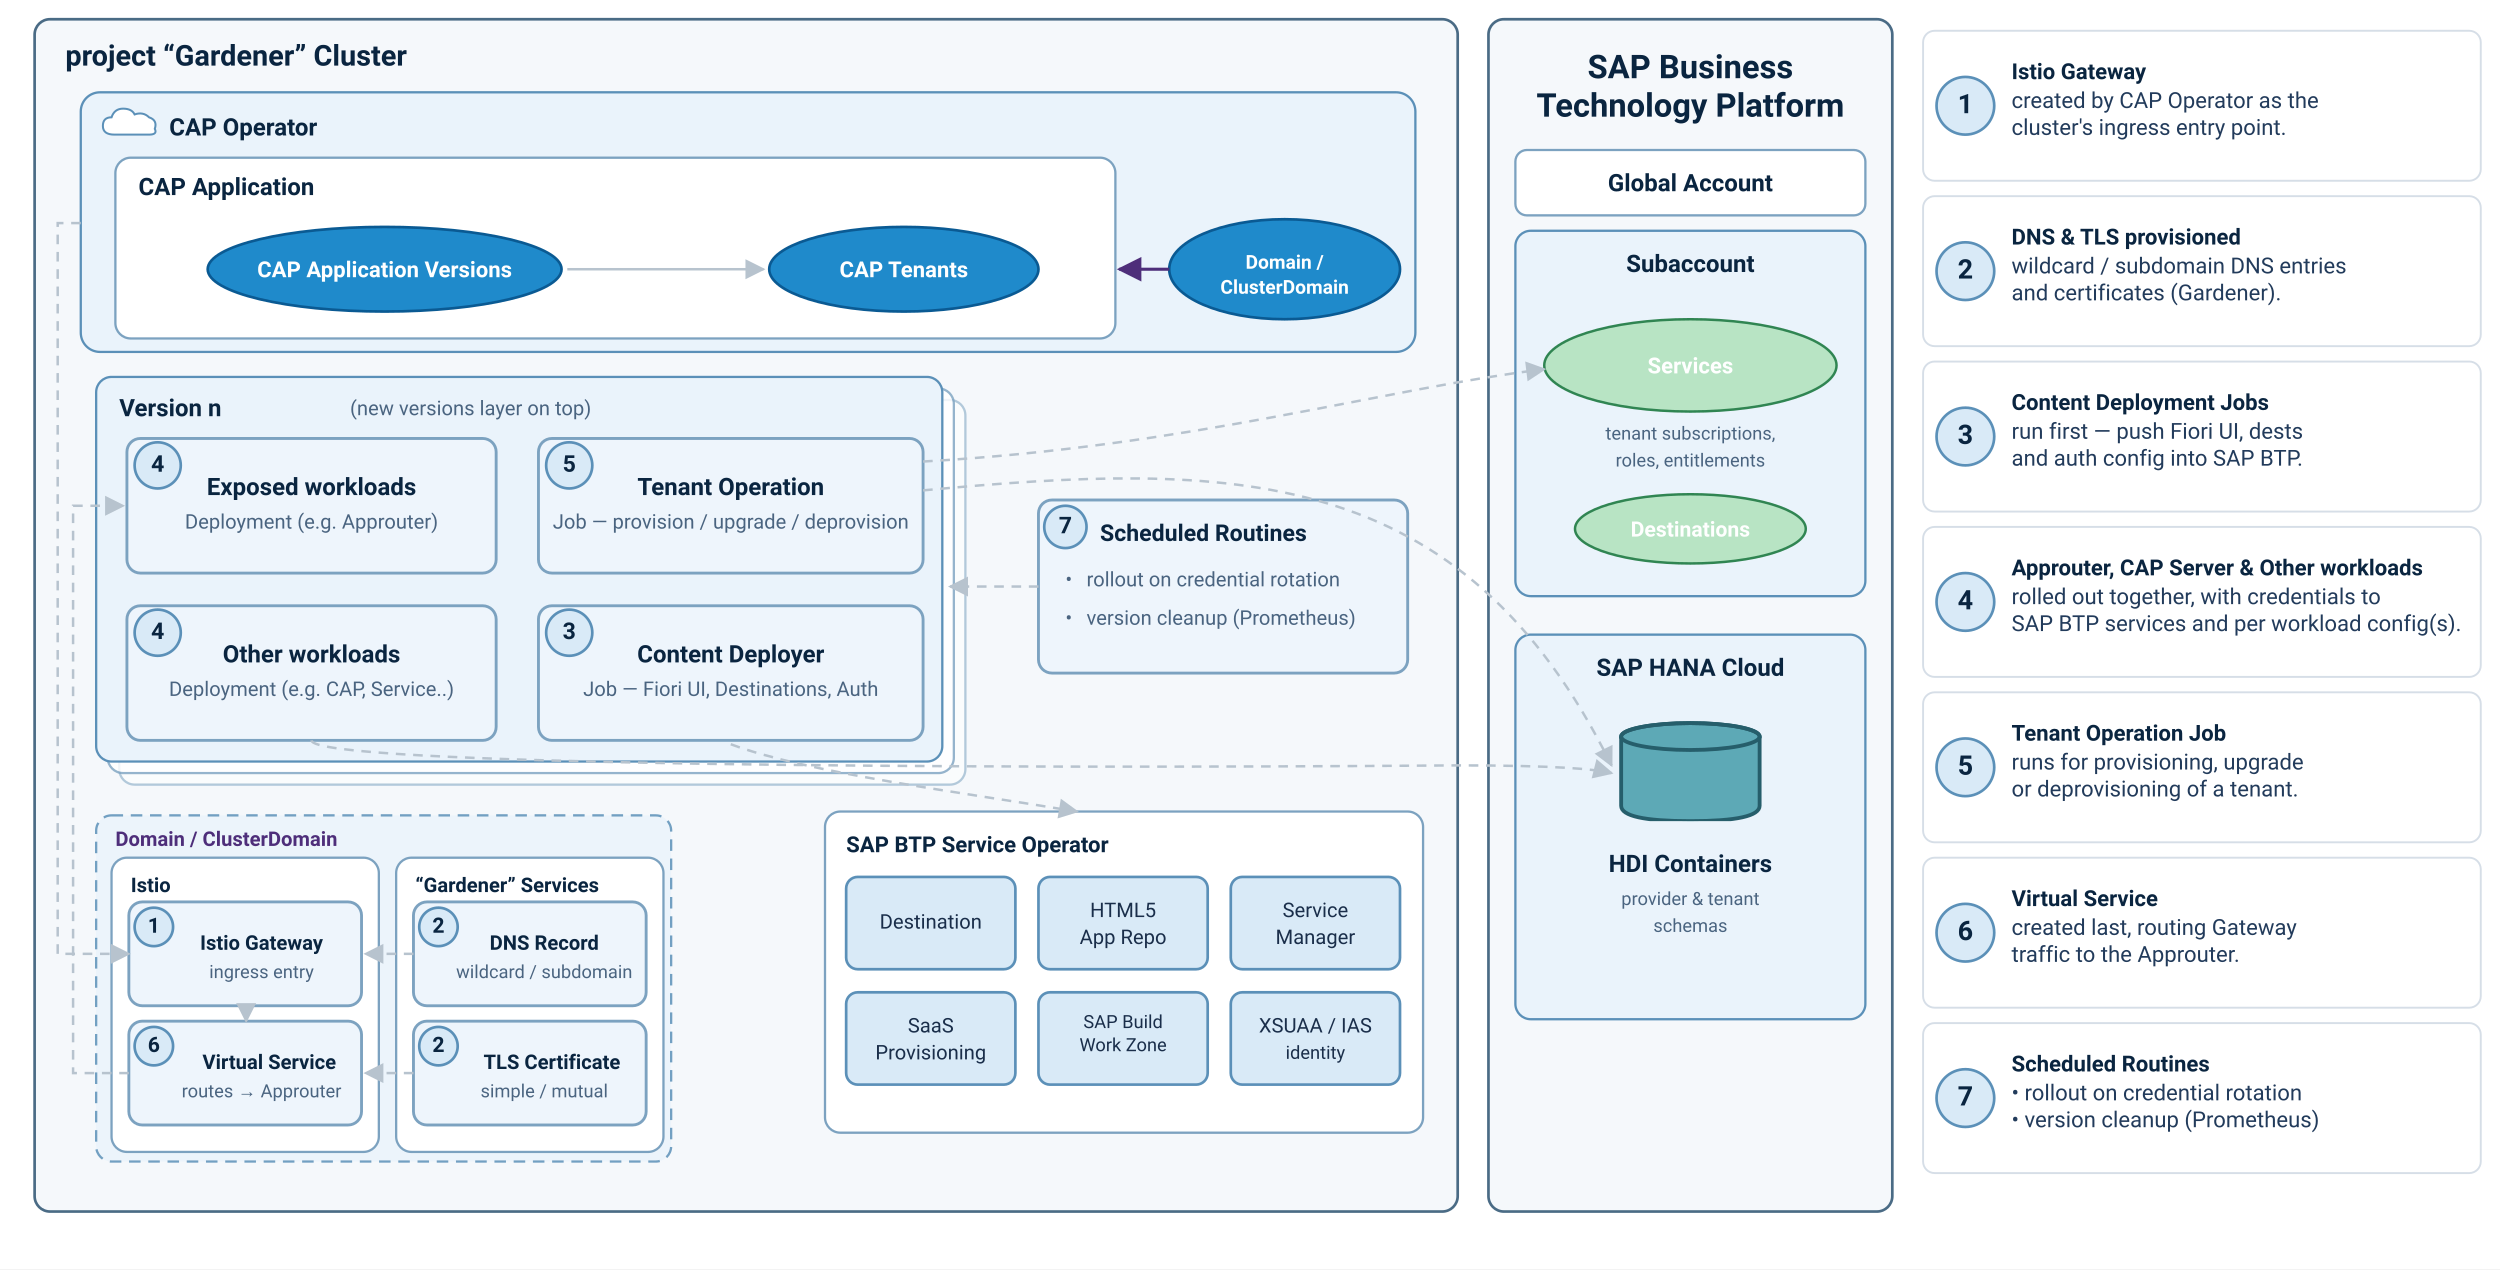
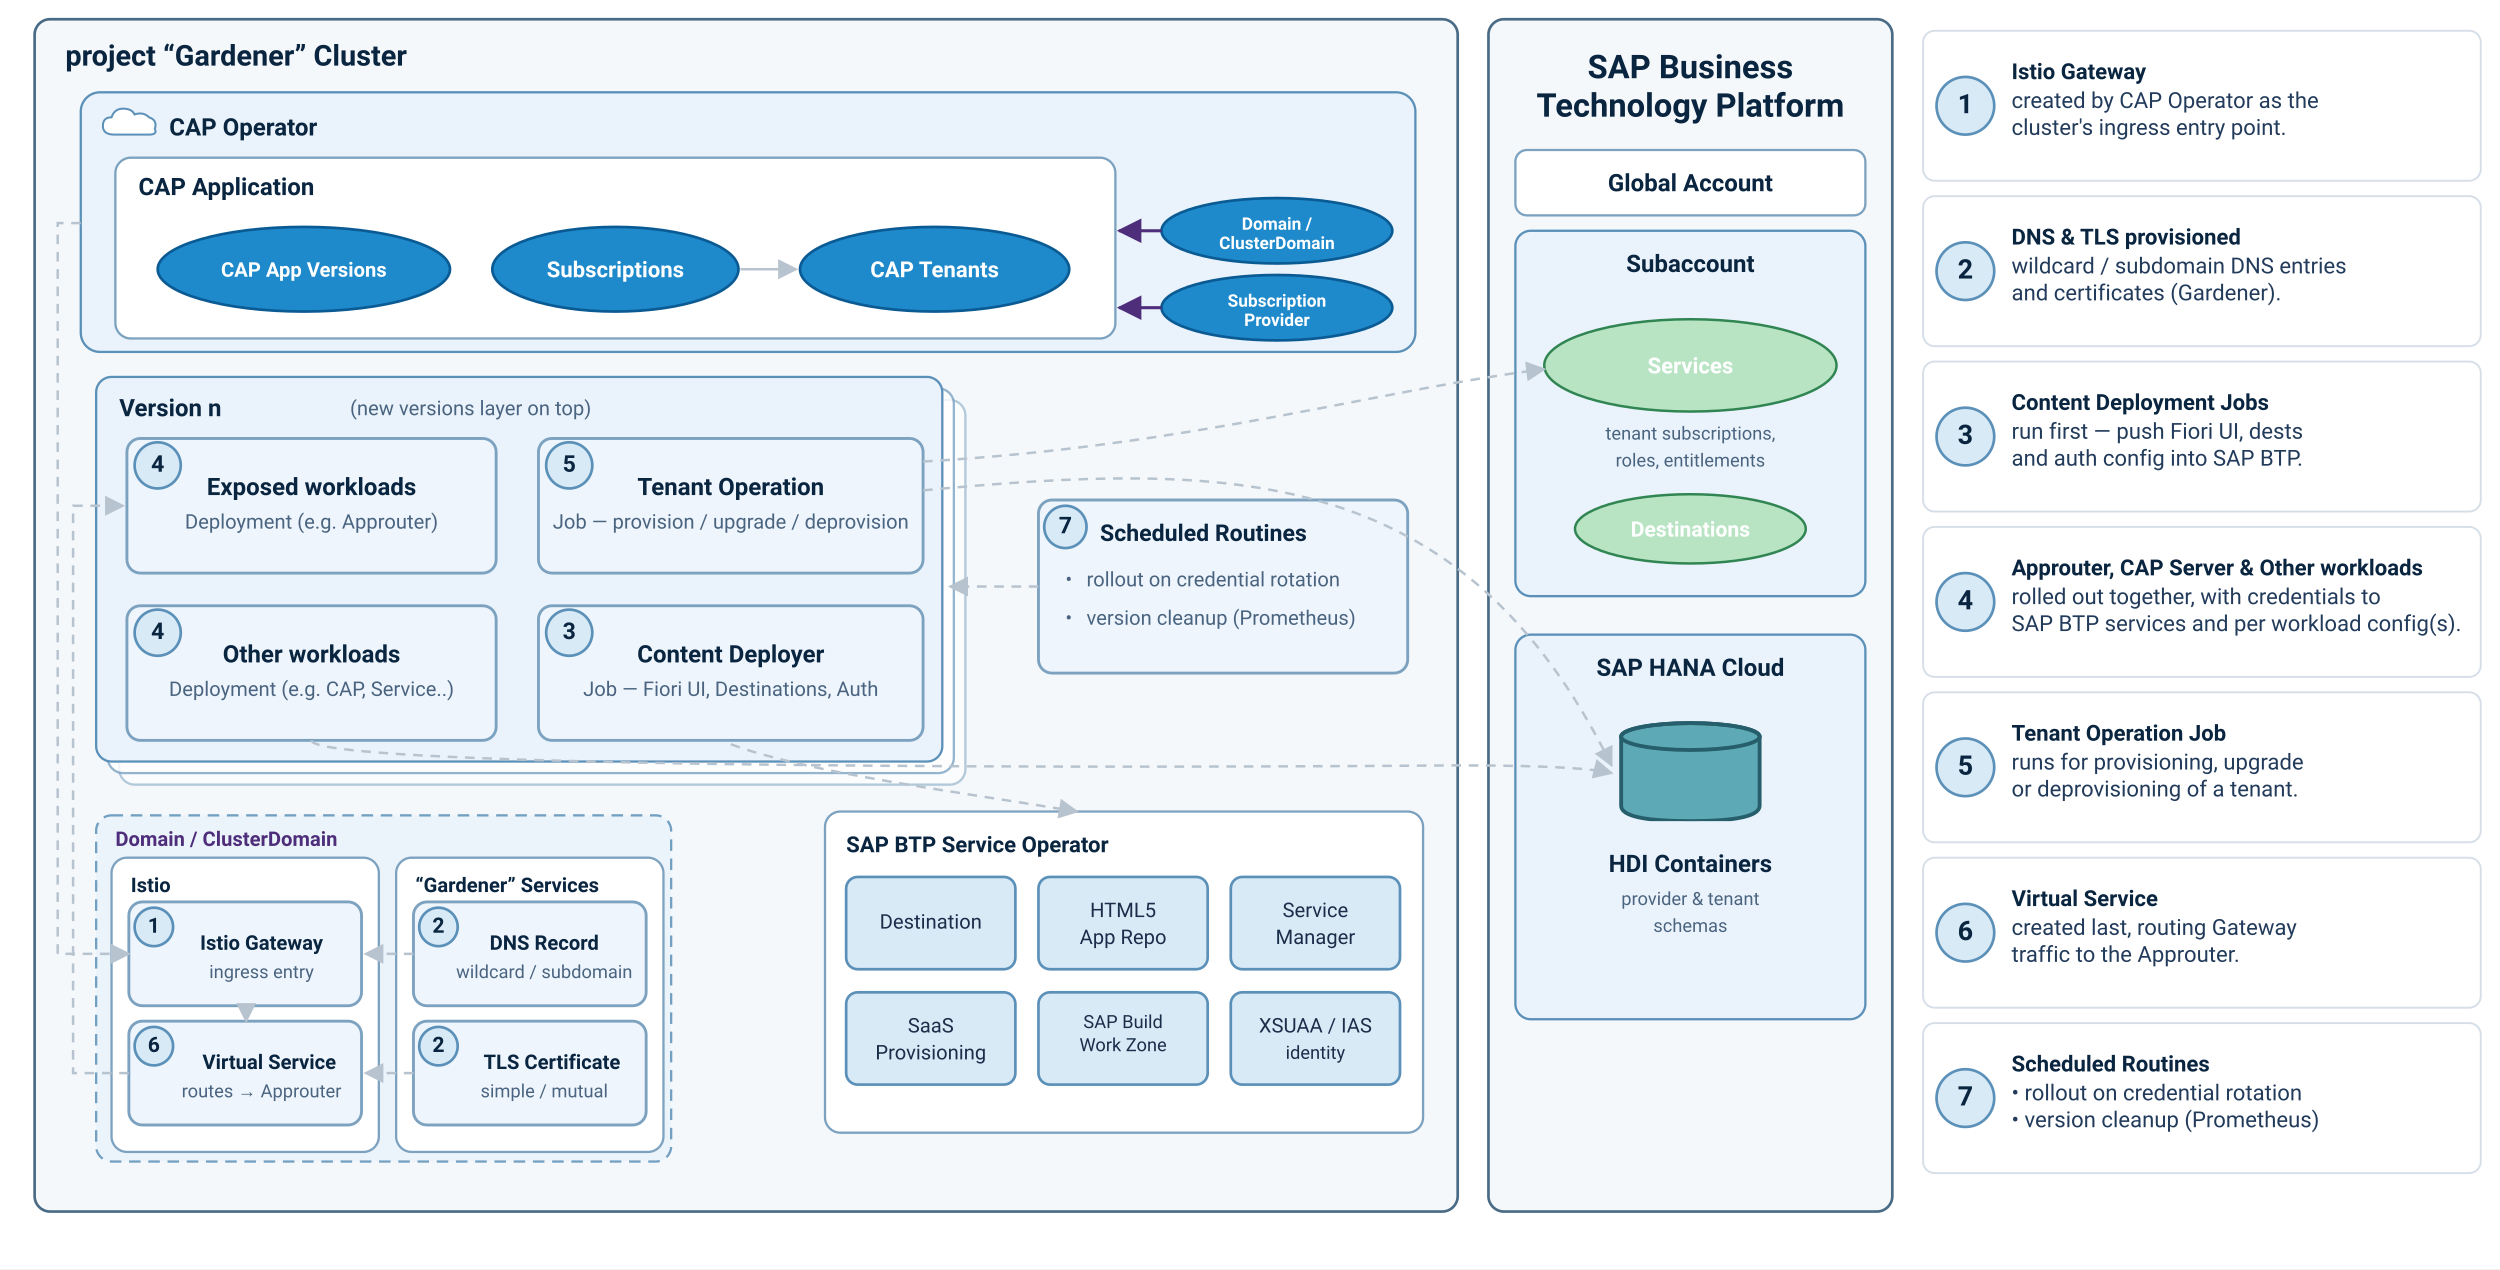
<svg xmlns="http://www.w3.org/2000/svg" viewBox="0 30 1300 660" role="img" aria-label="CAP Operator deployment workflow — animated 7-step sequence">
  <defs>
    <marker id="arrow" viewBox="0 0 10 10" refX="9" refY="5" markerWidth="8" markerHeight="8" orient="auto-start-reverse">
      <path d="M0,0 L10,5 L0,10 Z" fill="context-stroke" />
    </marker>
    <symbol id="cloud" viewBox="0 0 40 24">
      <path d="M10 20 Q2 20 2 14 Q2 8 8 8 Q10 2 16 2 Q22 2 24 6                Q30 4 34 8 Q40 10 38 16 Q40 20 34 20 Z" fill="#FFFFFF" stroke="#5B90B8" stroke-width="1.4" />
    </symbol>
    <symbol id="cyl" viewBox="0 0 40 26">
      <ellipse cx="20" cy="4" rx="18" ry="3.5" fill="#5DA9B6" stroke="#265E6B" />
      <path d="M2 4 V22 Q2 26 20 26 Q38 26 38 22 V4" fill="#5DA9B6" stroke="#265E6B" />
      <ellipse cx="20" cy="4" rx="18" ry="3.5" fill="none" stroke="#265E6B" />
    </symbol>
  </defs>
  <style>
      /* NOTE: animation durations are inlined (no 16s) because
         several Chromium/Edge builds fail to substitute CSS custom
         properties inside the `animation` shorthand when the SVG is
         opened standalone (XML mode) — leaving every element static. */

      text {
        font-family: 'Segoe UI', Roboto, system-ui, Arial, sans-serif;
        fill: #1A2E4A;
        font-size: 12px;
        dominant-baseline: middle;
        text-anchor: middle;
      }
      text.left { text-anchor: start; }
      text.small { font-size: 10.5px; fill: #4A6480; }
      text.tiny  { font-size: 9.5px;  fill: #4A6480; }
      text.title { font-size: 15px; font-weight: 700; fill: #0A2540; }
      text.sub   { font-size: 12.5px; font-weight: 600; fill: #0A2540; }
      text.hero  { font-size: 17px; font-weight: 700; fill: #0A2540; }

      .region {
        fill: #F5F8FB; stroke: #4A6B85; stroke-width: 1.4;
      }
      .region-dashed {
        fill: none; stroke: #6B8AA5; stroke-width: 1.2;
        stroke-dasharray: 4 3;
      }
      .container {
        fill: #FFFFFF; stroke: #7CA2C0; stroke-width: 1.2;
      }
      .container-tint {
        fill: #EAF3FB; stroke: #5B90B8; stroke-width: 1.2;
      }

      /* Static nodes (services, ovals) */
      .node       { fill: #D9EAF7; stroke: #5B90B8; stroke-width: 1.4; }
      .node-oval  { fill: #1F8ACB; stroke: #0A5A93; stroke-width: 1.4; }
      .node-btp   { fill: #B8E4C4; stroke: #308552; stroke-width: 1.3; }
      .node-hana  { fill: #5DA9B6; stroke: #265E6B; stroke-width: 1.3; }
      .oval-text  { fill: #FFFFFF; font-weight: 600; font-size: 11.5px; }

      /* Numbered-step nodes: light blue by default, animated per step */
      .step { fill: #EEF5FC; stroke: #7CA2C0; stroke-width: 1.5; }
      .step-label   { fill: #0A2540; font-weight: 600; font-size: 12.5px; }
      .step-sublabel{ fill: #4A6480; font-size: 10.5px; }

      /* Edges (idle look) */
      .edge {
        fill: none; stroke: #B7C3CE; stroke-width: 1.3;
        marker-end: url(#arrow);
      }
      .edge.dashed { stroke-dasharray: 5 4; }

      /* Numbered badges */
      .badge      { fill: #D9EAF7; stroke: #5B90B8; stroke-width: 1.4; }
      .badge-num  { fill: #0A2540; font-weight: 700; font-size: 12px; }

      /* Legend rows */
      .legend-bg { fill: #FFFFFF; stroke: #D6DEE7; stroke-width: 1; }
      .legend-text { text-anchor: start; font-size: 11.5px; fill: #223B5B; }

      /* ---------- Per-step "active" animations ----------
         Cycle: 16s. 7 steps; each lights up for ~2s in sequence.
         Percentages: step N occupies [(N-1)*14.286, N*14.286]. */

      .s1 { animation: on1 16s infinite; }
      .s2 { animation: on2 16s infinite; }
      .s3 { animation: on3 16s infinite; }
      .s4 { animation: on4 16s infinite; }
      .s5 { animation: on5 16s infinite; }
      .s6 { animation: on6 16s infinite; }
      .s7 { animation: on7 16s infinite; }

      .e1 { animation: eOn1 16s infinite; }
      .e2 { animation: eOn2 16s infinite; }
      .e3 { animation: eOn3 16s infinite; }
      .e4 { animation: eOn4 16s infinite; }
      .e5 { animation: eOn5 16s infinite; }
      .e6 { animation: eOn6 16s infinite; }
      .e7 { animation: eOn7 16s infinite; }

      .b1 { animation: bOn1 16s infinite; }
      .b2 { animation: bOn2 16s infinite; }
      .b3 { animation: bOn3 16s infinite; }
      .b4 { animation: bOn4 16s infinite; }
      .b5 { animation: bOn5 16s infinite; }
      .b6 { animation: bOn6 16s infinite; }
      .b7 { animation: bOn7 16s infinite; }

      .lg1 { animation: lgOn1 16s infinite; }
      .lg2 { animation: lgOn2 16s infinite; }
      .lg3 { animation: lgOn3 16s infinite; }
      .lg4 { animation: lgOn4 16s infinite; }
      .lg5 { animation: lgOn5 16s infinite; }
      .lg6 { animation: lgOn6 16s infinite; }
      .lg7 { animation: lgOn7 16s infinite; }

      /* Step-node keyframes: fill/stroke pulse, retimed for 7 steps.
         (No `filter` animation — many engines snap from `none` to a
         filter-function value instead of interpolating, which reads
         as "nothing happens". Fill + stroke + stroke-width is enough.) */
      @keyframes on1 {
        0%,     12.29% { fill:#FFF3D6; stroke:#F0AB00; stroke-width:2.8; }
        14.29%, 100%   { fill:#EEF5FC; stroke:#7CA2C0; stroke-width:1.5; }
      }
      @keyframes on2 {
        0%,     14.29% { fill:#EEF5FC; stroke:#7CA2C0; stroke-width:1.5; }
        15.29%, 26.57% { fill:#FFF3D6; stroke:#F0AB00; stroke-width:2.8; }
        28.57%, 100%   { fill:#EEF5FC; stroke:#7CA2C0; stroke-width:1.5; }
      }
      @keyframes on3 {
        0%,     28.57% { fill:#EEF5FC; stroke:#7CA2C0; stroke-width:1.5; }
        29.57%, 40.86% { fill:#FFF3D6; stroke:#F0AB00; stroke-width:2.8; }
        42.86%, 100%   { fill:#EEF5FC; stroke:#7CA2C0; stroke-width:1.5; }
      }
      @keyframes on4 {
        0%,     42.86% { fill:#EEF5FC; stroke:#7CA2C0; stroke-width:1.5; }
        43.86%, 55.14% { fill:#FFF3D6; stroke:#F0AB00; stroke-width:2.8; }
        57.14%, 100%   { fill:#EEF5FC; stroke:#7CA2C0; stroke-width:1.5; }
      }
      @keyframes on5 {
        0%,     57.14% { fill:#EEF5FC; stroke:#7CA2C0; stroke-width:1.5; }
        58.14%, 69.43% { fill:#FFF3D6; stroke:#F0AB00; stroke-width:2.8; }
        71.43%, 100%   { fill:#EEF5FC; stroke:#7CA2C0; stroke-width:1.5; }
      }
      @keyframes on6 {
        0%,     71.43% { fill:#EEF5FC; stroke:#7CA2C0; stroke-width:1.5; }
        72.43%, 83.71% { fill:#FFF3D6; stroke:#F0AB00; stroke-width:2.8; }
        85.71%, 100%   { fill:#EEF5FC; stroke:#7CA2C0; stroke-width:1.5; }
      }
      @keyframes on7 {
        0%,     85.71% { fill:#EEF5FC; stroke:#7CA2C0; stroke-width:1.5; }
        86.71%, 98%    { fill:#FFF3D6; stroke:#F0AB00; stroke-width:2.8; }
        100%           { fill:#EEF5FC; stroke:#7CA2C0; stroke-width:1.5; }
      }

      /* Edge keyframes: color + dashoffset flow, retimed for 7 steps */
      @keyframes eOn1 {
        0%             { stroke:#B7C3CE; stroke-width:1.3; stroke-dashoffset:0; }
        0.1%           { stroke:#F0AB00; stroke-width:2.4; }
        12.29%         { stroke:#F0AB00; stroke-width:2.4; stroke-dashoffset:-140; }
        14.29%, 100%   { stroke:#B7C3CE; stroke-width:1.3; stroke-dashoffset:0; }
      }
      @keyframes eOn2 {
        0%,     14.29% { stroke:#B7C3CE; stroke-width:1.3; stroke-dashoffset:0; }
        15.29%         { stroke:#F0AB00; stroke-width:2.4; stroke-dashoffset:0; }
        26.57%         { stroke:#F0AB00; stroke-width:2.4; stroke-dashoffset:-140; }
        28.57%, 100%   { stroke:#B7C3CE; stroke-width:1.3; stroke-dashoffset:0; }
      }
      @keyframes eOn3 {
        0%,     28.57% { stroke:#B7C3CE; stroke-width:1.3; stroke-dashoffset:0; }
        29.57%         { stroke:#F0AB00; stroke-width:2.4; stroke-dashoffset:0; }
        40.86%         { stroke:#F0AB00; stroke-width:2.4; stroke-dashoffset:-140; }
        42.86%, 100%   { stroke:#B7C3CE; stroke-width:1.3; stroke-dashoffset:0; }
      }
      @keyframes eOn4 {
        0%,     42.86% { stroke:#B7C3CE; stroke-width:1.3; stroke-dashoffset:0; }
        43.86%         { stroke:#F0AB00; stroke-width:2.4; stroke-dashoffset:0; }
        55.14%         { stroke:#F0AB00; stroke-width:2.4; stroke-dashoffset:-160; }
        57.14%, 100%   { stroke:#B7C3CE; stroke-width:1.3; stroke-dashoffset:0; }
      }
      @keyframes eOn5 {
        0%,     57.14% { stroke:#B7C3CE; stroke-width:1.3; stroke-dashoffset:0; }
        58.14%         { stroke:#F0AB00; stroke-width:2.4; stroke-dashoffset:0; }
        69.43%         { stroke:#F0AB00; stroke-width:2.4; stroke-dashoffset:-160; }
        71.43%, 100%   { stroke:#B7C3CE; stroke-width:1.3; stroke-dashoffset:0; }
      }
      @keyframes eOn6 {
        0%,     71.43% { stroke:#B7C3CE; stroke-width:1.3; stroke-dashoffset:0; }
        72.43%         { stroke:#F0AB00; stroke-width:2.4; stroke-dashoffset:0; }
        83.71%         { stroke:#F0AB00; stroke-width:2.4; stroke-dashoffset:-160; }
        85.71%, 100%   { stroke:#B7C3CE; stroke-width:1.3; stroke-dashoffset:0; }
      }
      @keyframes eOn7 {
        0%,     85.71% { stroke:#B7C3CE; stroke-width:1.3; stroke-dashoffset:0; }
        86.71%         { stroke:#F0AB00; stroke-width:2.4; stroke-dashoffset:0; }
        98%            { stroke:#F0AB00; stroke-width:2.4; stroke-dashoffset:-80; }
        100%           { stroke:#B7C3CE; stroke-width:1.3; stroke-dashoffset:0; }
      }

      /* Badges: bump fill on active, retimed for 7 steps */
      @keyframes bOn1 {
        0%,     12.29% { fill:#F0AB00; stroke:#8A6100; }
        14.29%, 100%   { fill:#D9EAF7; stroke:#5B90B8; }
      }
      @keyframes bOn2 {
        0%,     14.29% { fill:#D9EAF7; stroke:#5B90B8; }
        15.29%, 26.57% { fill:#F0AB00; stroke:#8A6100; }
        28.57%, 100%   { fill:#D9EAF7; stroke:#5B90B8; }
      }
      @keyframes bOn3 {
        0%,     28.57% { fill:#D9EAF7; stroke:#5B90B8; }
        29.57%, 40.86% { fill:#F0AB00; stroke:#8A6100; }
        42.86%, 100%   { fill:#D9EAF7; stroke:#5B90B8; }
      }
      @keyframes bOn4 {
        0%,     42.86% { fill:#D9EAF7; stroke:#5B90B8; }
        43.86%, 55.14% { fill:#F0AB00; stroke:#8A6100; }
        57.14%, 100%   { fill:#D9EAF7; stroke:#5B90B8; }
      }
      @keyframes bOn5 {
        0%,     57.14% { fill:#D9EAF7; stroke:#5B90B8; }
        58.14%, 69.43% { fill:#F0AB00; stroke:#8A6100; }
        71.43%, 100%   { fill:#D9EAF7; stroke:#5B90B8; }
      }
      @keyframes bOn6 {
        0%,     71.43% { fill:#D9EAF7; stroke:#5B90B8; }
        72.43%, 83.71% { fill:#F0AB00; stroke:#8A6100; }
        85.71%, 100%   { fill:#D9EAF7; stroke:#5B90B8; }
      }
      @keyframes bOn7 {
        0%,     85.71% { fill:#D9EAF7; stroke:#5B90B8; }
        86.71%, 98%    { fill:#F0AB00; stroke:#8A6100; }
        100%           { fill:#D9EAF7; stroke:#5B90B8; }
      }

      /* Legend rows: background tint highlights the currently active step */
      @keyframes lgOn1 {
        0%,     12.29% { fill:#FFF3D6; stroke:#F0AB00; }
        14.29%, 100%   { fill:#FFFFFF; stroke:#D6DEE7; }
      }
      @keyframes lgOn2 {
        0%,     14.29% { fill:#FFFFFF; stroke:#D6DEE7; }
        15.29%, 26.57% { fill:#FFF3D6; stroke:#F0AB00; }
        28.57%, 100%   { fill:#FFFFFF; stroke:#D6DEE7; }
      }
      @keyframes lgOn3 {
        0%,     28.57% { fill:#FFFFFF; stroke:#D6DEE7; }
        29.57%, 40.86% { fill:#FFF3D6; stroke:#F0AB00; }
        42.86%, 100%   { fill:#FFFFFF; stroke:#D6DEE7; }
      }
      @keyframes lgOn4 {
        0%,     42.86% { fill:#FFFFFF; stroke:#D6DEE7; }
        43.86%, 55.14% { fill:#FFF3D6; stroke:#F0AB00; }
        57.14%, 100%   { fill:#FFFFFF; stroke:#D6DEE7; }
      }
      @keyframes lgOn5 {
        0%,     57.14% { fill:#FFFFFF; stroke:#D6DEE7; }
        58.14%, 69.43% { fill:#FFF3D6; stroke:#F0AB00; }
        71.43%, 100%   { fill:#FFFFFF; stroke:#D6DEE7; }
      }
      @keyframes lgOn6 {
        0%,     71.43% { fill:#FFFFFF; stroke:#D6DEE7; }
        72.43%, 83.71% { fill:#FFF3D6; stroke:#F0AB00; }
        85.71%, 100%   { fill:#FFFFFF; stroke:#D6DEE7; }
      }
      @keyframes lgOn7 {
        0%,     85.71% { fill:#FFFFFF; stroke:#D6DEE7; }
        86.71%, 98%    { fill:#FFF3D6; stroke:#F0AB00; }
        100%           { fill:#FFFFFF; stroke:#D6DEE7; }
      }

      /* Note: no `@media (prefers-reduced-motion: reduce)` killswitch.
         Enterprise Windows profiles ship with "Show animations in
         Windows" turned off by default, which makes Edge report
         prefers-reduced-motion: reduce for every SVG — including
         standalone views — silently disabling every animation below. */
    </style>
  <rect x="0" y="30" width="1300" height="660" fill="#FFFFFF" />
  <g id="cluster-region">
    <rect class="region" x="18" y="40" rx="8" ry="8" width="740" height="620" />
    <text class="title left" x="34" y="60">project “Gardener” Cluster</text>
    <g id="cap-operator">
      <rect class="container-tint" x="42" y="78" rx="10" ry="10" width="694" height="135" />
      <use href="#cloud" x="52" y="85" width="30" height="18" />
      <text class="sub left" x="88" y="97">CAP Operator</text>
      <rect class="container" x="60" y="112" rx="8" ry="8" width="520" height="94" />
      <text class="sub left" x="72" y="128">CAP Application</text>
-       <ellipse class="node-oval" cx="200" cy="170" rx="92" ry="22" />
-       <text class="oval-text" x="200" y="171">CAP Application Versions</text>
-       <ellipse class="node-oval" cx="470" cy="170" rx="70" ry="22" />
-       <text class="oval-text" x="470" y="171">CAP Tenants</text>
-       <path class="edge" d="M295,170 L397,170" />
-       <ellipse class="node-oval" cx="668" cy="170" rx="60" ry="26" fill="#8B5FBF" stroke="#4E2E7A" />
-       <text class="oval-text" x="668" y="167" style="font-size:10px">Domain /</text>
-       <text class="oval-text" x="668" y="180" style="font-size:10px">ClusterDomain</text>
-       <path class="edge" d="M608,170 L582,170" style="stroke:#4E2E7A; stroke-width:1.6" />
+       <ellipse class="node-oval" cx="158" cy="170" rx="76" ry="22" />
+       <text class="oval-text" x="158" y="171" style="font-size:10.5px">CAP App Versions</text>
+       <ellipse class="node-oval" cx="320" cy="170" rx="64" ry="22" />
+       <text class="oval-text" x="320" y="171">Subscriptions</text>
+       <ellipse class="node-oval" cx="486" cy="170" rx="70" ry="22" />
+       <text class="oval-text" x="486" y="171">CAP Tenants</text>
+       <path class="edge" d="M385,170 L414,170" />
+       <ellipse class="node-oval" cx="664" cy="150" rx="60" ry="17" fill="#8B5FBF" stroke="#4E2E7A" />
+       <text class="oval-text" x="664" y="147" style="font-size:9px">Domain /</text>
+       <text class="oval-text" x="664" y="157" style="font-size:9px">ClusterDomain</text>
+       <ellipse class="node-oval" cx="664" cy="190" rx="60" ry="17" fill="#8B5FBF" stroke="#4E2E7A" />
+       <text class="oval-text" x="664" y="187" style="font-size:9px">Subscription</text>
+       <text class="oval-text" x="664" y="197" style="font-size:9px">Provider</text>
+       <path class="edge" d="M604,150 L582,150" style="stroke:#4E2E7A; stroke-width:1.6" />
+       <path class="edge" d="M604,190 L582,190" style="stroke:#4E2E7A; stroke-width:1.6" />
    </g>
    <g id="cav-stack">
      <rect class="container" x="62" y="238" rx="8" ry="8" width="440" height="200" fill="#DEEBF5" opacity="0.55" />
      <rect class="container" x="56" y="232" rx="8" ry="8" width="440" height="200" fill="#DEEBF5" opacity="0.8" />
      <rect class="container-tint" x="50" y="226" rx="8" ry="8" width="440" height="200" />
      <text class="sub left" x="62" y="243">Version n</text>
      <text class="small left" x="182" y="243">(new versions layer on top)</text>
      <rect class="step s4" x="66" y="258" rx="7" ry="7" width="192" height="70" />
      <text class="step-label" x="162" y="284">Exposed workloads</text>
      <text class="step-sublabel" x="162" y="302">Deployment (e.g. Approuter)</text>
      <rect class="step s5" x="280" y="258" rx="7" ry="7" width="200" height="70" />
      <text class="step-label" x="380" y="284">Tenant Operation</text>
      <text class="step-sublabel" x="380" y="302">Job — provision / upgrade / deprovision</text>
      <rect class="step s4" x="66" y="345" rx="7" ry="7" width="192" height="70" />
      <text class="step-label" x="162" y="371">Other workloads</text>
      <text class="step-sublabel" x="162" y="389">Deployment (e.g. CAP, Service..)</text>
      <rect class="step s3" x="280" y="345" rx="7" ry="7" width="200" height="70" />
      <text class="step-label" x="380" y="371">Content Deployer</text>
      <text class="step-sublabel" x="380" y="389">Job — Fiori UI, Destinations, Auth</text>
      <g>
        <circle class="badge b4" cx="82" cy="272" r="12" />
        <text class="badge-num" x="82" y="272">4</text>
        <circle class="badge b5" cx="296" cy="272" r="12" />
        <text class="badge-num" x="296" y="272">5</text>
        <circle class="badge b4" cx="82" cy="359" r="12" />
        <text class="badge-num" x="82" y="359">4</text>
        <circle class="badge b3" cx="296" cy="359" r="12" />
        <text class="badge-num" x="296" y="359">3</text>
      </g>
    </g>
    <g id="monitoring">
      <rect class="step s7" x="540" y="290" rx="7" ry="7" width="192" height="90" />
      <circle class="badge b7" cx="554" cy="304" r="11" />
      <text class="badge-num" x="554" y="304">7</text>
      <text class="step-label left" x="572" y="308" style="font-size:12px">Scheduled Routines</text>
      <text class="step-sublabel left" x="554" y="332">•</text>
      <text class="step-sublabel left" x="565" y="332">rollout on credential rotation</text>
      <text class="step-sublabel left" x="554" y="352">•</text>
      <text class="step-sublabel left" x="565" y="352">version cleanup (Prometheus)</text>
    </g>
    <g id="domain-wrapper">
      <rect class="container-tint" x="50" y="454" rx="8" ry="8" width="299" height="180" fill="#F0E6FA" stroke="#8B5FBF" stroke-width="1.4" stroke-dasharray="6 4" opacity="0.85" />
      <text class="sub left" x="60" y="467" style="fill:#4E2E7A; font-size:10.5px">Domain / ClusterDomain</text>
    </g>
    <g id="istio">
      <rect class="container" x="58" y="476" rx="8" ry="8" width="139" height="153" />
      <text class="sub left" x="68" y="491" style="font-size:10.5px">Istio</text>
      <rect class="step s1" x="67" y="499" rx="7" ry="7" width="121" height="54" />
      <circle class="badge b1" cx="80" cy="512" r="10" />
      <text class="badge-num" x="80" y="512" style="font-size:11px">1</text>
      <text class="step-label" x="136" y="521" style="font-size:10.5px">Istio Gateway</text>
      <text class="step-sublabel" x="136" y="536" style="font-size:9.5px">ingress entry</text>
      <rect class="step s6" x="67" y="561" rx="7" ry="7" width="121" height="54" />
      <circle class="badge b6" cx="80" cy="574" r="10" />
      <text class="badge-num" x="80" y="574" style="font-size:11px">6</text>
      <text class="step-label" x="140" y="583" style="font-size:10.5px">Virtual Service</text>
      <text class="step-sublabel" x="136" y="598" style="font-size:9.5px">routes → Approuter</text>
    </g>
    <g id="gardener-svc">
      <rect class="container" x="206" y="476" rx="8" ry="8" width="139" height="153" />
      <text class="sub left" x="216" y="491" style="font-size:10.5px">“Gardener” Services</text>
      <rect class="step s2" x="215" y="499" rx="7" ry="7" width="121" height="54" />
      <circle class="badge b2" cx="228" cy="512" r="10" />
      <text class="badge-num" x="228" y="512" style="font-size:11px">2</text>
      <text class="step-label" x="283" y="521" style="font-size:10.5px">DNS Record</text>
      <text class="step-sublabel" x="283" y="536" style="font-size:9.5px">wildcard / subdomain</text>
      <rect class="step s2" x="215" y="561" rx="7" ry="7" width="121" height="54" />
      <circle class="badge b2" cx="228" cy="574" r="10" />
      <text class="badge-num" x="228" y="574" style="font-size:11px">2</text>
      <text class="step-label" x="287" y="583" style="font-size:10.5px">TLS Certificate</text>
      <text class="step-sublabel" x="283" y="598" style="font-size:9.5px">simple / mutual</text>
    </g>
    <g id="btp-op">
      <rect class="container" x="429" y="452" rx="8" ry="8" width="311" height="167" />
      <text class="sub left" x="440" y="470" style="font-size:11.5px">SAP BTP Service Operator</text>
      <rect class="node" x="440" y="486" rx="6" ry="6" width="88" height="48" />
      <text x="484" y="510" style="font-size:10.5px">Destination</text>
      <rect class="node" x="540" y="486" rx="6" ry="6" width="88" height="48" />
      <text x="584" y="504" style="font-size:10.5px">HTML5</text>
      <text x="584" y="518" style="font-size:10.5px">App Repo</text>
      <rect class="node" x="640" y="486" rx="6" ry="6" width="88" height="48" />
      <text x="684" y="504" style="font-size:10.5px">Service</text>
      <text x="684" y="518" style="font-size:10.5px">Manager</text>
      <rect class="node" x="440" y="546" rx="6" ry="6" width="88" height="48" />
      <text x="484" y="564" style="font-size:10.5px">SaaS</text>
      <text x="484" y="578" style="font-size:10.5px">Provisioning</text>
      <rect class="node" x="540" y="546" rx="6" ry="6" width="88" height="48" />
      <text x="584" y="562" style="font-size:9.5px">SAP Build</text>
      <text x="584" y="574" style="font-size:9.5px">Work Zone</text>
      <rect class="node" x="640" y="546" rx="6" ry="6" width="88" height="48" />
      <text x="684" y="564" style="font-size:10.5px">XSUAA / IAS</text>
      <text x="684" y="578" style="font-size:9.5px">identity</text>
    </g>
  </g>
  <g id="btp-region">
    <rect class="region" x="774" y="40" rx="8" ry="8" width="210" height="620" />
    <text class="hero" x="879" y="66">SAP Business</text>
    <text class="hero" x="879" y="86">Technology Platform</text>
    <rect class="container" x="788" y="108" rx="6" ry="6" width="182" height="34" />
    <text class="sub" x="879" y="126">Global Account</text>
    <rect class="container-tint" x="788" y="150" rx="8" ry="8" width="182" height="190" />
    <text class="sub" x="879" y="168">Subaccount</text>
    <ellipse class="node-btp" cx="879" cy="220" rx="76" ry="24" />
    <text class="oval-text" x="879" y="221">Services</text>
    <text class="tiny" x="879" y="256">tenant subscriptions,</text>
    <text class="tiny" x="879" y="270">roles, entitlements</text>
    <ellipse class="node-btp" cx="879" cy="305" rx="60" ry="18" />
    <text class="oval-text" x="879" y="306" style="font-size:11px">Destinations</text>
    <rect class="container-tint" x="788" y="360" rx="8" ry="8" width="182" height="200" />
    <text class="sub" x="879" y="378">SAP HANA Cloud</text>
    <use href="#cyl" x="838" y="405" width="82" height="52" />
    <text class="sub" x="879" y="480">HDI Containers</text>
    <text class="tiny" x="879" y="498">provider &amp; tenant</text>
    <text class="tiny" x="879" y="512">schemas</text>
  </g>
  <g id="edges">
    <path class="edge dashed e1" d="M42,146 L30,146 L30,526 L67,526" />
    <path class="edge dashed e2" d="M215,526 L190,526" />
    <path class="edge dashed e2" d="M215,588 L190,588" />
    <path class="edge dashed e3" d="M380,417 C420,432 500,442 560,452" />
    <path class="edge dashed e4" d="M162,415 C162,428 500,430 758,428 C810,428 830,430 838,432" />
    <path class="edge dashed e5" d="M480,285 C640,270 760,270 838,428" />
    <path class="edge dashed e5" d="M480,270 C620,262 720,232 803,222" />
    <path class="edge e6" d="M128,553 L128,561" />
    <path class="edge dashed e6" d="M67,588 L38,588 L38,293 L64,293" />
    <path class="edge dashed e7" d="M540,335 L494,335" />
  </g>
  <g id="legend" transform="translate(1000, 46)">
    <g transform="translate(0, 0)">
      <rect class="legend-bg lg1" x="0" y="0" rx="6" ry="6" width="290" height="78" />
      <circle class="badge b1" cx="22" cy="39" r="15" />
      <text class="badge-num" x="22" y="39" style="font-size:14px">1</text>
      <text class="legend-text" x="46" y="22">
        <tspan x="46" dy="0" style="font-weight:700;fill:#0A2540">Istio Gateway</tspan>
        <tspan x="46" dy="15">created by CAP Operator as the</tspan>
        <tspan x="46" dy="14">cluster's ingress entry point.</tspan>
      </text>
    </g>
    <g transform="translate(0, 86)">
      <rect class="legend-bg lg2" x="0" y="0" rx="6" ry="6" width="290" height="78" />
      <circle class="badge b2" cx="22" cy="39" r="15" />
      <text class="badge-num" x="22" y="39" style="font-size:14px">2</text>
      <text class="legend-text" x="46" y="22">
        <tspan x="46" dy="0" style="font-weight:700;fill:#0A2540">DNS &amp; TLS provisioned</tspan>
        <tspan x="46" dy="15">wildcard / subdomain DNS entries</tspan>
        <tspan x="46" dy="14">and certificates (Gardener).</tspan>
      </text>
    </g>
    <g transform="translate(0, 172)">
      <rect class="legend-bg lg3" x="0" y="0" rx="6" ry="6" width="290" height="78" />
      <circle class="badge b3" cx="22" cy="39" r="15" />
      <text class="badge-num" x="22" y="39" style="font-size:14px">3</text>
      <text class="legend-text" x="46" y="22">
        <tspan x="46" dy="0" style="font-weight:700;fill:#0A2540">Content Deployment Jobs</tspan>
        <tspan x="46" dy="15">run first — push Fiori UI, dests</tspan>
        <tspan x="46" dy="14">and auth config into SAP BTP.</tspan>
      </text>
    </g>
    <g transform="translate(0, 258)">
      <rect class="legend-bg lg4" x="0" y="0" rx="6" ry="6" width="290" height="78" />
      <circle class="badge b4" cx="22" cy="39" r="15" />
      <text class="badge-num" x="22" y="39" style="font-size:14px">4</text>
      <text class="legend-text" x="46" y="22">
        <tspan x="46" dy="0" style="font-weight:700;fill:#0A2540">Approuter, CAP Server &amp; Other workloads</tspan>
        <tspan x="46" dy="15">rolled out together, with credentials to</tspan>
        <tspan x="46" dy="14">SAP BTP services and per workload config(s).</tspan>
      </text>
    </g>
    <g transform="translate(0, 344)">
      <rect class="legend-bg lg5" x="0" y="0" rx="6" ry="6" width="290" height="78" />
      <circle class="badge b5" cx="22" cy="39" r="15" />
      <text class="badge-num" x="22" y="39" style="font-size:14px">5</text>
      <text class="legend-text" x="46" y="22">
        <tspan x="46" dy="0" style="font-weight:700;fill:#0A2540">Tenant Operation Job</tspan>
        <tspan x="46" dy="15">runs for provisioning, upgrade</tspan>
        <tspan x="46" dy="14">or deprovisioning of a tenant.</tspan>
      </text>
    </g>
    <g transform="translate(0, 430)">
      <rect class="legend-bg lg6" x="0" y="0" rx="6" ry="6" width="290" height="78" />
      <circle class="badge b6" cx="22" cy="39" r="15" />
      <text class="badge-num" x="22" y="39" style="font-size:14px">6</text>
      <text class="legend-text" x="46" y="22">
        <tspan x="46" dy="0" style="font-weight:700;fill:#0A2540">Virtual Service</tspan>
        <tspan x="46" dy="15">created last, routing Gateway</tspan>
        <tspan x="46" dy="14">traffic to the Approuter.</tspan>
      </text>
    </g>
    <g transform="translate(0, 516)">
      <rect class="legend-bg lg7" x="0" y="0" rx="6" ry="6" width="290" height="78" />
      <circle class="badge b7" cx="22" cy="39" r="15" />
      <text class="badge-num" x="22" y="39" style="font-size:14px">7</text>
      <text class="legend-text" x="46" y="22">
        <tspan x="46" dy="0" style="font-weight:700;fill:#0A2540">Scheduled Routines</tspan>
        <tspan x="46" dy="15">• rollout on credential rotation</tspan>
        <tspan x="46" dy="14">• version cleanup (Prometheus)</tspan>
      </text>
    </g>
  </g>
</svg>
